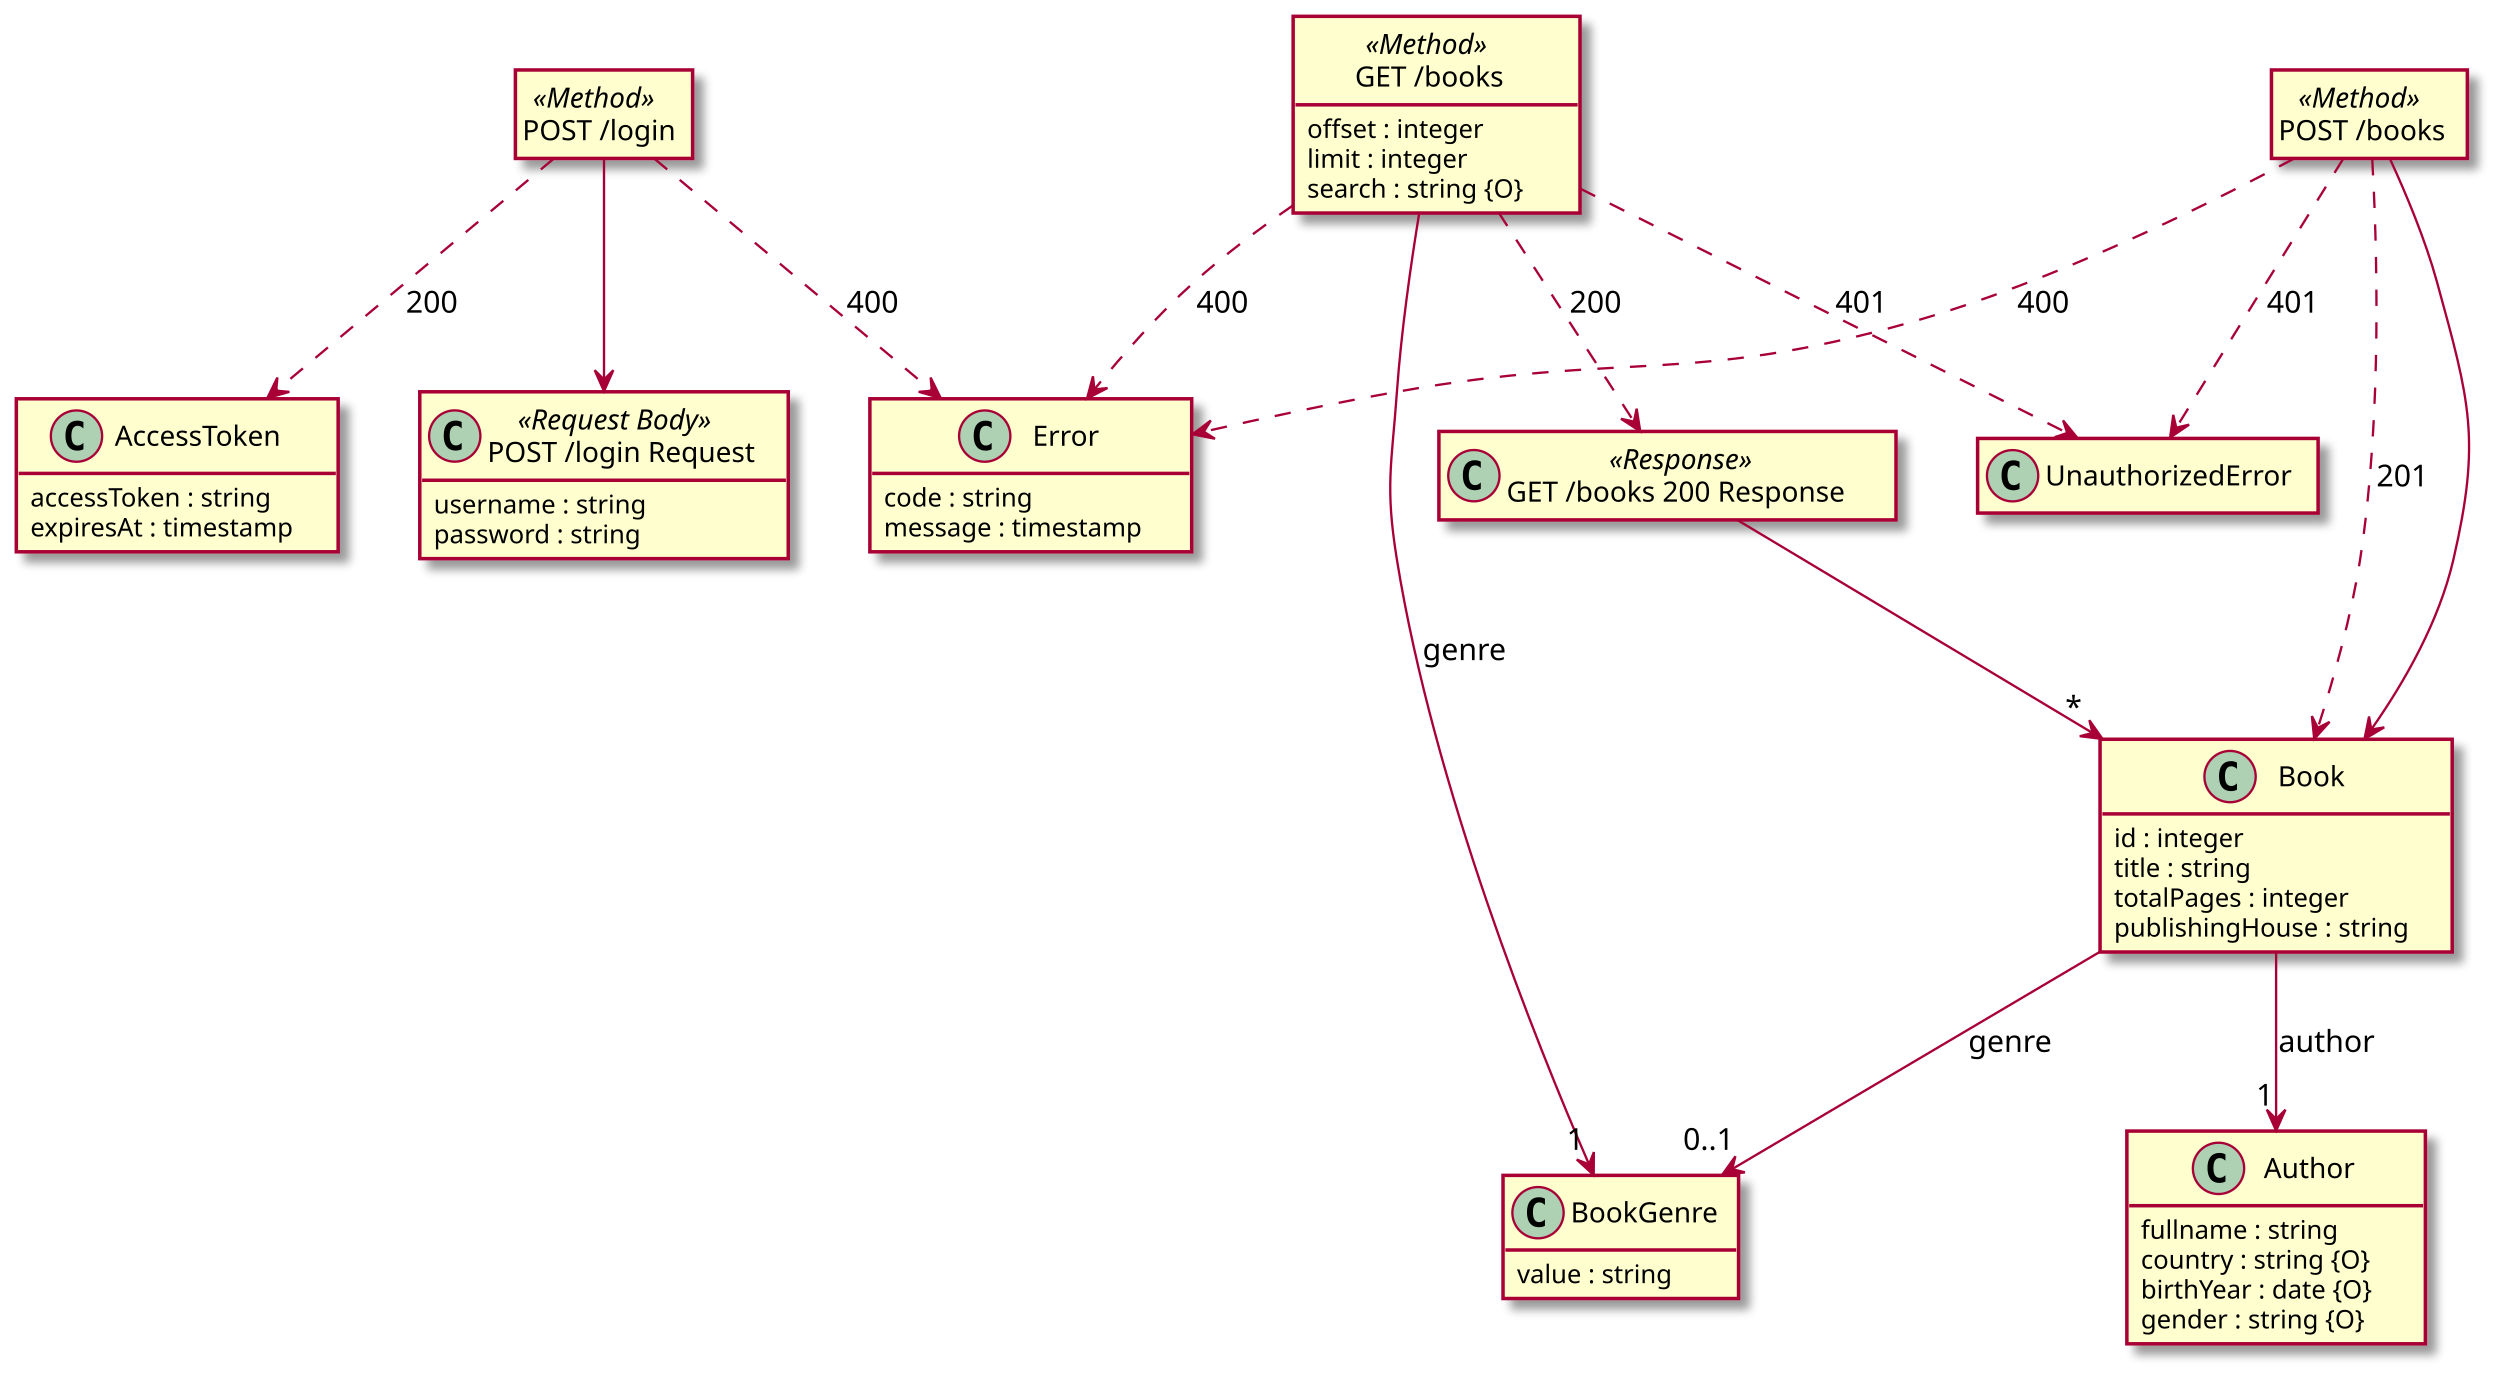
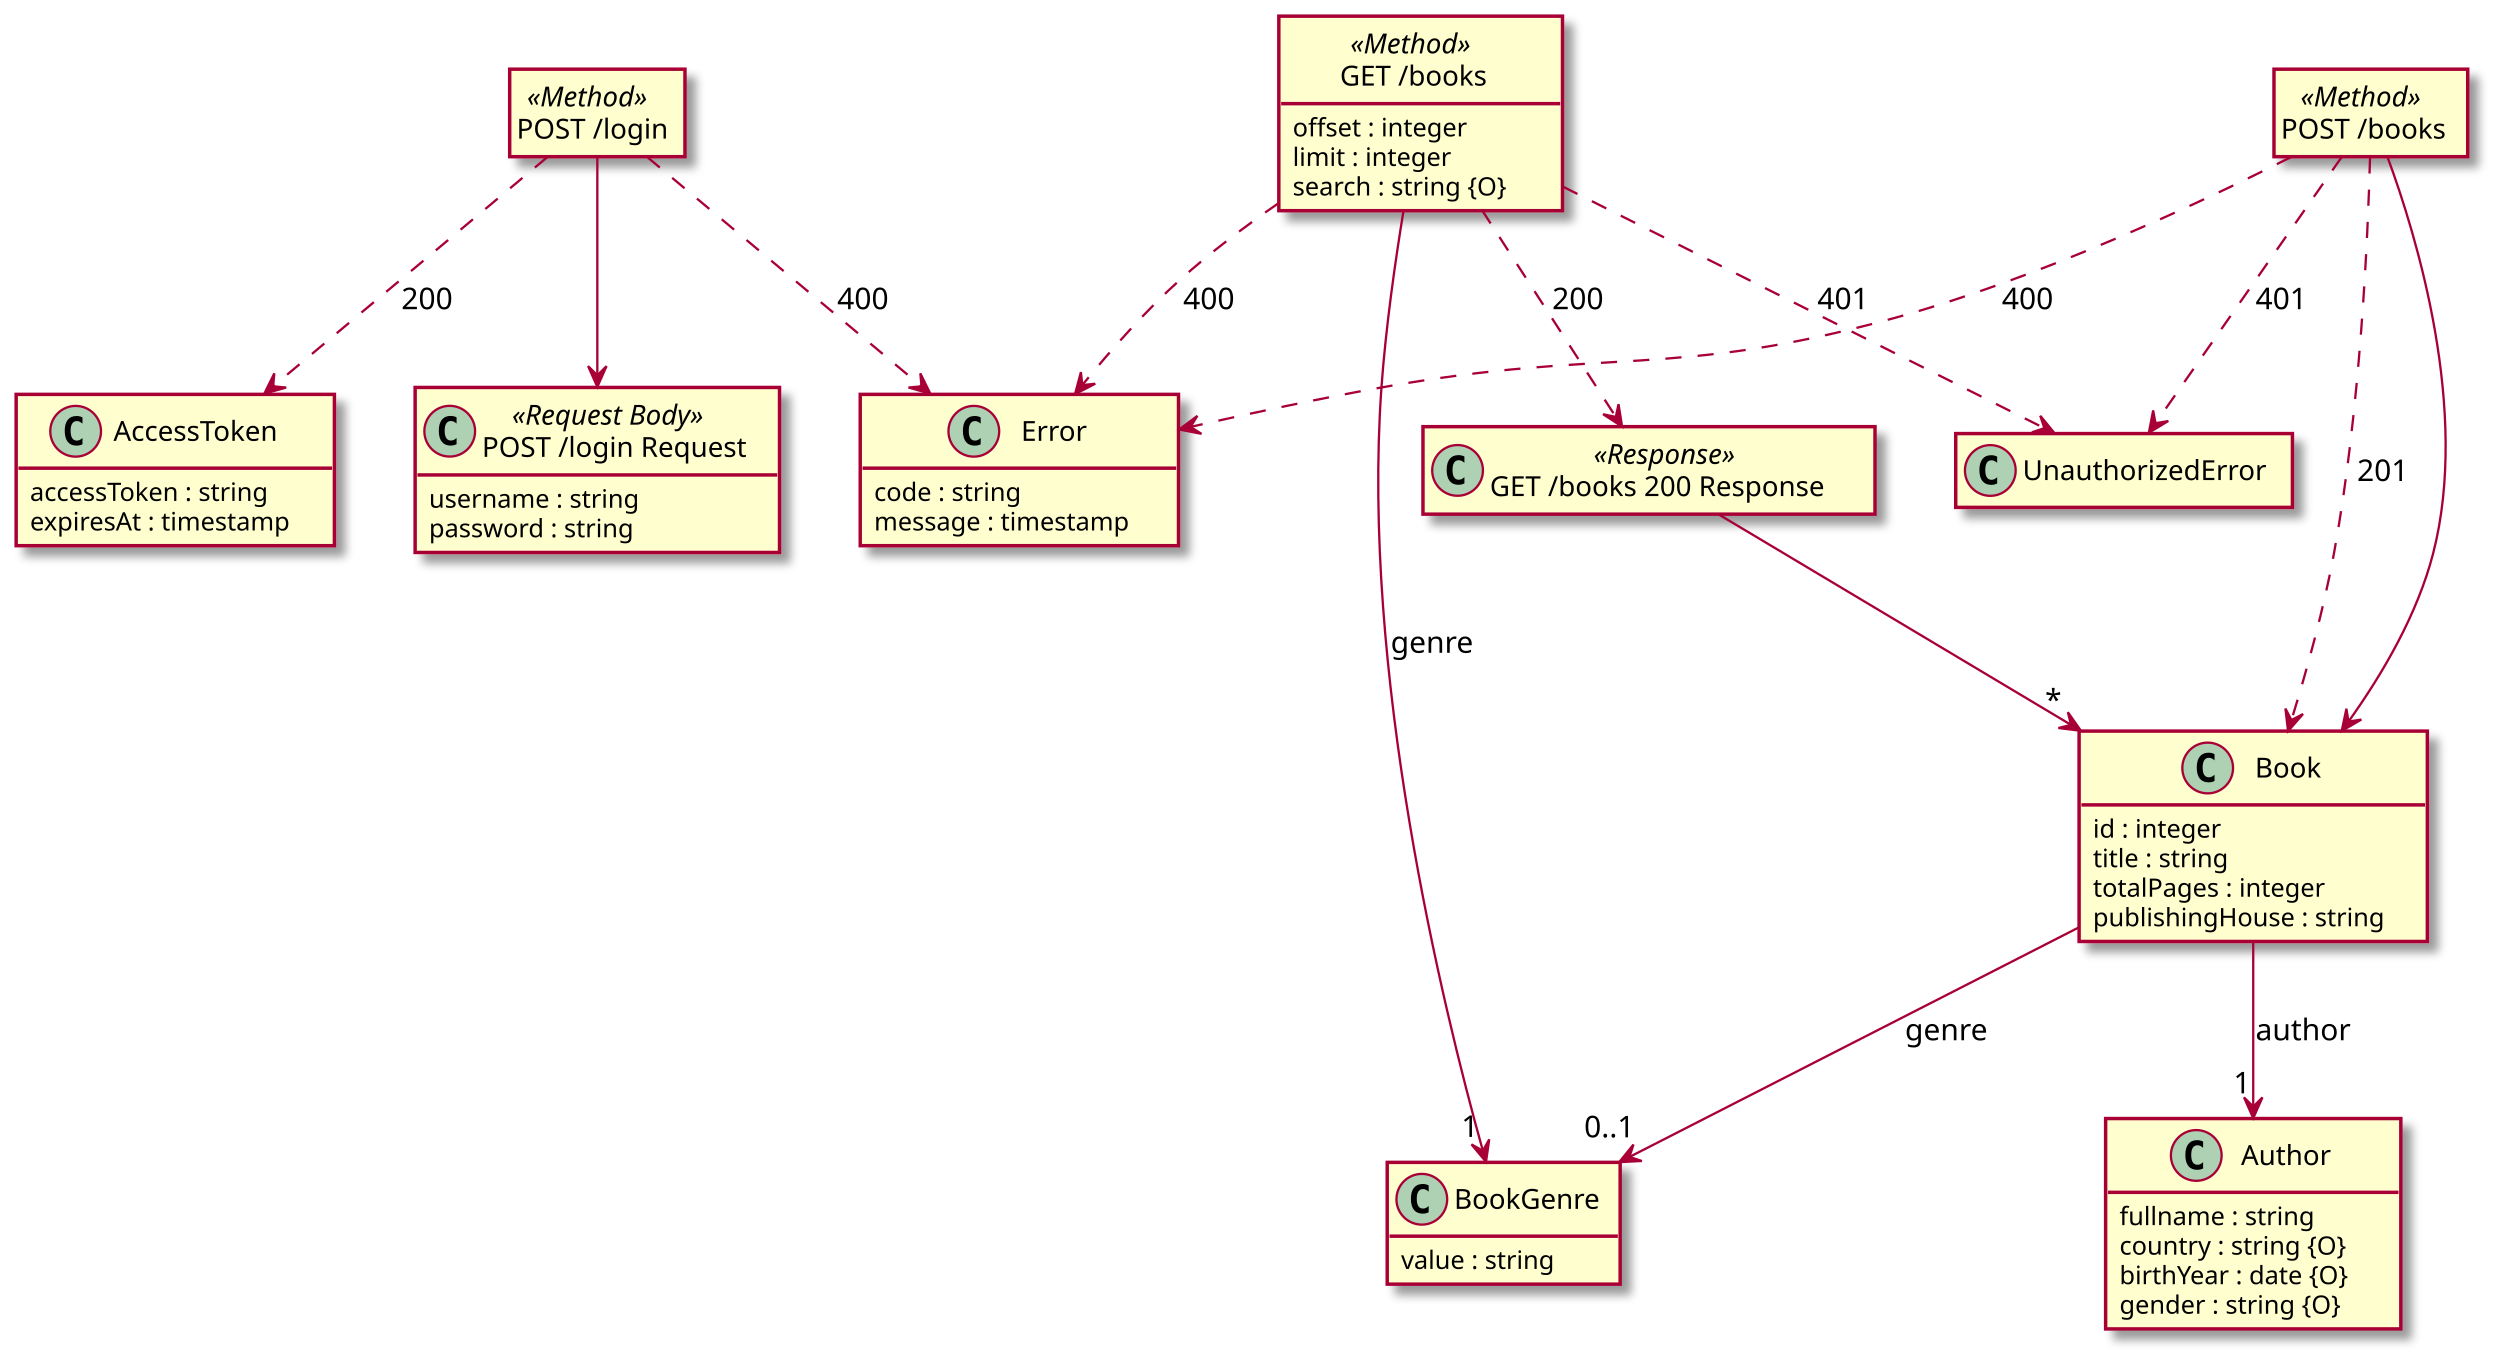
- <svg xmlns="http://www.w3.org/2000/svg" contentScriptType="application/ecmascript" contentStyleType="text/css" height="590px" preserveAspectRatio="none" style="width:1072px;height:590px;" version="1.1" viewBox="0 0 1072 590" width="1072px" zoomAndPan="magnify">
+ <svg xmlns="http://www.w3.org/2000/svg" contentScriptType="application/ecmascript" contentStyleType="text/css" height="590px" preserveAspectRatio="none" style="width:1084px;height:590px;" version="1.1" viewBox="0 0 1084 590" width="1084px" zoomAndPan="magnify">
  <defs>
    <filter height="300%" id="f10p8qewgbvopx" width="300%" x="-1" y="-1">
      <feGaussianBlur result="blurOut" stdDeviation="2.0" />
      <feColorMatrix in="blurOut" result="blurOut2" type="matrix" values="0 0 0 0 0 0 0 0 0 0 0 0 0 0 0 0 0 0 .4 0" />
      <feOffset dx="4.0" dy="4.0" in="blurOut2" result="blurOut3" />
      <feBlend in="SourceGraphic" in2="blurOut3" mode="normal" />
    </filter>
  </defs>
  <g>
    <rect codeLine="6" fill="#FEFECE" filter="url(#f10p8qewgbvopx)" height="65.609" id="AccessToken" style="stroke:#A80036;stroke-width:1.5;" width="138" x="7" y="171" />
    <ellipse cx="32.8" cy="187" fill="#ADD1B2" rx="11" ry="11" style="stroke:#A80036;stroke-width:1.0;" />
-     <path d="M35.769,192.641 Q35.191,192.938 34.55,193.086 Q33.909,193.234 33.206,193.234 Q30.706,193.234 29.386,191.586 Q28.066,189.938 28.066,186.812 Q28.066,183.688 29.386,182.031 Q30.706,180.375 33.206,180.375 Q33.909,180.375 34.558,180.531 Q35.206,180.688 35.769,180.984 L35.769,183.703 Q35.144,183.125 34.55,182.852 Q33.956,182.578 33.331,182.578 Q31.988,182.578 31.3,183.648 Q30.613,184.719 30.613,186.812 Q30.613,188.906 31.3,189.977 Q31.988,191.047 33.331,191.047 Q33.956,191.047 34.55,190.773 Q35.144,190.5 35.769,189.922 L35.769,192.641 Z " fill="#000000" />
+     <path d="M35.769,192.641 Q35.191,192.938 34.55,193.078 Q33.909,193.234 33.206,193.234 Q30.706,193.234 29.378,191.594 Q28.066,189.938 28.066,186.812 Q28.066,183.688 29.378,182.031 Q30.706,180.375 33.206,180.375 Q33.909,180.375 34.55,180.531 Q35.206,180.688 35.769,180.984 L35.769,183.703 Q35.144,183.125 34.55,182.859 Q33.956,182.578 33.331,182.578 Q31.988,182.578 31.3,183.656 Q30.613,184.719 30.613,186.812 Q30.613,188.906 31.3,189.984 Q31.988,191.047 33.331,191.047 Q33.956,191.047 34.55,190.781 Q35.144,190.5 35.769,189.922 L35.769,192.641 Z " fill="#000000" />
    <text fill="#000000" font-family="sans-serif" font-size="12" lengthAdjust="spacing" textLength="82" x="49.2" y="191.154">AccessToken</text>
    <line style="stroke:#A80036;stroke-width:1.5;" x1="8" x2="144" y1="203" y2="203" />
    <text fill="#000000" font-family="sans-serif" font-size="11" lengthAdjust="spacing" textLength="119" x="13" y="217.21">accessToken : string</text>
    <text fill="#000000" font-family="sans-serif" font-size="11" lengthAdjust="spacing" textLength="126" x="13" y="230.015">expiresAt : timestamp</text>
    <rect codeLine="11" fill="#FEFECE" filter="url(#f10p8qewgbvopx)" height="65.609" id="Error" style="stroke:#A80036;stroke-width:1.5;" width="138" x="373" y="171" />
    <ellipse cx="422.25" cy="187" fill="#ADD1B2" rx="11" ry="11" style="stroke:#A80036;stroke-width:1.0;" />
-     <path d="M425.219,192.641 Q424.641,192.938 424,193.086 Q423.359,193.234 422.656,193.234 Q420.156,193.234 418.836,191.586 Q417.516,189.938 417.516,186.812 Q417.516,183.688 418.836,182.031 Q420.156,180.375 422.656,180.375 Q423.359,180.375 424.008,180.531 Q424.656,180.688 425.219,180.984 L425.219,183.703 Q424.594,183.125 424,182.852 Q423.406,182.578 422.781,182.578 Q421.438,182.578 420.75,183.648 Q420.062,184.719 420.062,186.812 Q420.062,188.906 420.75,189.977 Q421.438,191.047 422.781,191.047 Q423.406,191.047 424,190.773 Q424.594,190.5 425.219,189.922 L425.219,192.641 Z " fill="#000000" />
+     <path d="M425.219,192.641 Q424.641,192.938 424,193.078 Q423.359,193.234 422.656,193.234 Q420.156,193.234 418.828,191.594 Q417.516,189.938 417.516,186.812 Q417.516,183.688 418.828,182.031 Q420.156,180.375 422.656,180.375 Q423.359,180.375 424,180.531 Q424.656,180.688 425.219,180.984 L425.219,183.703 Q424.594,183.125 424,182.859 Q423.406,182.578 422.781,182.578 Q421.438,182.578 420.75,183.656 Q420.062,184.719 420.062,186.812 Q420.062,188.906 420.75,189.984 Q421.438,191.047 422.781,191.047 Q423.406,191.047 424,190.781 Q424.594,190.5 425.219,189.922 L425.219,192.641 Z " fill="#000000" />
    <text fill="#000000" font-family="sans-serif" font-size="12" lengthAdjust="spacing" textLength="31" x="442.75" y="191.154">Error</text>
    <line style="stroke:#A80036;stroke-width:1.5;" x1="374" x2="510" y1="203" y2="203" />
    <text fill="#000000" font-family="sans-serif" font-size="11" lengthAdjust="spacing" textLength="72" x="379" y="217.21">code : string</text>
    <text fill="#000000" font-family="sans-serif" font-size="11" lengthAdjust="spacing" textLength="126" x="379" y="230.015">message : timestamp</text>
-     <rect codeLine="16" fill="#FEFECE" filter="url(#f10p8qewgbvopx)" height="91.219" id="Author" style="stroke:#A80036;stroke-width:1.5;" width="128" x="912" y="485" />
-     <ellipse cx="951.3" cy="501" fill="#ADD1B2" rx="11" ry="11" style="stroke:#A80036;stroke-width:1.0;" />
-     <path d="M954.269,506.641 Q953.691,506.938 953.05,507.086 Q952.409,507.234 951.706,507.234 Q949.206,507.234 947.886,505.586 Q946.566,503.938 946.566,500.812 Q946.566,497.688 947.886,496.031 Q949.206,494.375 951.706,494.375 Q952.409,494.375 953.058,494.531 Q953.706,494.688 954.269,494.984 L954.269,497.703 Q953.644,497.125 953.05,496.852 Q952.456,496.578 951.831,496.578 Q950.487,496.578 949.8,497.648 Q949.112,498.719 949.112,500.812 Q949.112,502.906 949.8,503.977 Q950.487,505.047 951.831,505.047 Q952.456,505.047 953.05,504.773 Q953.644,504.5 954.269,503.922 L954.269,506.641 Z " fill="#000000" />
-     <text fill="#000000" font-family="sans-serif" font-size="12" lengthAdjust="spacing" textLength="42" x="970.7" y="505.154">Author</text>
-     <line style="stroke:#A80036;stroke-width:1.5;" x1="913" x2="1039" y1="517" y2="517" />
-     <text fill="#000000" font-family="sans-serif" font-size="11" lengthAdjust="spacing" textLength="94" x="918" y="531.21">fullname : string</text>
-     <text fill="#000000" font-family="sans-serif" font-size="11" lengthAdjust="spacing" textLength="114" x="918" y="544.015">country : string {O}</text>
-     <text fill="#000000" font-family="sans-serif" font-size="11" lengthAdjust="spacing" textLength="116" x="918" y="556.82">birthYear : date {O}</text>
-     <text fill="#000000" font-family="sans-serif" font-size="11" lengthAdjust="spacing" textLength="112" x="918" y="569.625">gender : string {O}</text>
-     <rect codeLine="23" fill="#FEFECE" filter="url(#f10p8qewgbvopx)" height="52.805" id="BookGenre" style="stroke:#A80036;stroke-width:1.5;" width="101" x="644.5" y="504" />
-     <ellipse cx="659.5" cy="520" fill="#ADD1B2" rx="11" ry="11" style="stroke:#A80036;stroke-width:1.0;" />
-     <path d="M662.469,525.641 Q661.891,525.938 661.25,526.086 Q660.609,526.234 659.906,526.234 Q657.406,526.234 656.086,524.586 Q654.766,522.938 654.766,519.812 Q654.766,516.688 656.086,515.031 Q657.406,513.375 659.906,513.375 Q660.609,513.375 661.258,513.531 Q661.906,513.688 662.469,513.984 L662.469,516.703 Q661.844,516.125 661.25,515.852 Q660.656,515.578 660.031,515.578 Q658.688,515.578 658,516.648 Q657.312,517.719 657.312,519.812 Q657.312,521.906 658,522.977 Q658.688,524.047 660.031,524.047 Q660.656,524.047 661.25,523.773 Q661.844,523.5 662.469,522.922 L662.469,525.641 Z " fill="#000000" />
-     <text fill="#000000" font-family="sans-serif" font-size="12" lengthAdjust="spacing" textLength="69" x="673.5" y="524.154">BookGenre</text>
-     <line style="stroke:#A80036;stroke-width:1.5;" x1="645.5" x2="744.5" y1="536" y2="536" />
-     <text fill="#000000" font-family="sans-serif" font-size="11" lengthAdjust="spacing" textLength="75" x="650.5" y="550.21">value : string</text>
-     <rect codeLine="27" fill="#FEFECE" filter="url(#f10p8qewgbvopx)" height="91.219" id="Book" style="stroke:#A80036;stroke-width:1.5;" width="151" x="900.5" y="317" />
-     <ellipse cx="956.25" cy="333" fill="#ADD1B2" rx="11" ry="11" style="stroke:#A80036;stroke-width:1.0;" />
-     <path d="M959.219,338.641 Q958.641,338.938 958,339.086 Q957.359,339.234 956.656,339.234 Q954.156,339.234 952.836,337.586 Q951.516,335.938 951.516,332.812 Q951.516,329.688 952.836,328.031 Q954.156,326.375 956.656,326.375 Q957.359,326.375 958.008,326.531 Q958.656,326.688 959.219,326.984 L959.219,329.703 Q958.594,329.125 958,328.852 Q957.406,328.578 956.781,328.578 Q955.438,328.578 954.75,329.648 Q954.062,330.719 954.062,332.812 Q954.062,334.906 954.75,335.977 Q955.438,337.047 956.781,337.047 Q957.406,337.047 958,336.773 Q958.594,336.5 959.219,335.922 L959.219,338.641 Z " fill="#000000" />
-     <text fill="#000000" font-family="sans-serif" font-size="12" lengthAdjust="spacing" textLength="31" x="976.75" y="337.154">Book</text>
-     <line style="stroke:#A80036;stroke-width:1.5;" x1="901.5" x2="1050.5" y1="349" y2="349" />
-     <text fill="#000000" font-family="sans-serif" font-size="11" lengthAdjust="spacing" textLength="62" x="906.5" y="363.21">id : integer</text>
-     <text fill="#000000" font-family="sans-serif" font-size="11" lengthAdjust="spacing" textLength="66" x="906.5" y="376.015">title : string</text>
-     <text fill="#000000" font-family="sans-serif" font-size="11" lengthAdjust="spacing" textLength="112" x="906.5" y="388.82">totalPages : integer</text>
-     <text fill="#000000" font-family="sans-serif" font-size="11" lengthAdjust="spacing" textLength="139" x="906.5" y="401.625">publishingHouse : string</text>
+     <rect codeLine="16" fill="#FEFECE" filter="url(#f10p8qewgbvopx)" height="91.219" id="Author" style="stroke:#A80036;stroke-width:1.5;" width="128" x="913" y="485" />
+     <ellipse cx="952.3" cy="501" fill="#ADD1B2" rx="11" ry="11" style="stroke:#A80036;stroke-width:1.0;" />
+     <path d="M955.269,506.641 Q954.691,506.938 954.05,507.078 Q953.409,507.234 952.706,507.234 Q950.206,507.234 948.878,505.594 Q947.566,503.938 947.566,500.812 Q947.566,497.688 948.878,496.031 Q950.206,494.375 952.706,494.375 Q953.409,494.375 954.05,494.531 Q954.706,494.688 955.269,494.984 L955.269,497.703 Q954.644,497.125 954.05,496.859 Q953.456,496.578 952.831,496.578 Q951.487,496.578 950.8,497.656 Q950.112,498.719 950.112,500.812 Q950.112,502.906 950.8,503.984 Q951.487,505.047 952.831,505.047 Q953.456,505.047 954.05,504.781 Q954.644,504.5 955.269,503.922 L955.269,506.641 Z " fill="#000000" />
+     <text fill="#000000" font-family="sans-serif" font-size="12" lengthAdjust="spacing" textLength="42" x="971.7" y="505.154">Author</text>
+     <line style="stroke:#A80036;stroke-width:1.5;" x1="914" x2="1040" y1="517" y2="517" />
+     <text fill="#000000" font-family="sans-serif" font-size="11" lengthAdjust="spacing" textLength="94" x="919" y="531.21">fullname : string</text>
+     <text fill="#000000" font-family="sans-serif" font-size="11" lengthAdjust="spacing" textLength="114" x="919" y="544.015">country : string {O}</text>
+     <text fill="#000000" font-family="sans-serif" font-size="11" lengthAdjust="spacing" textLength="116" x="919" y="556.82">birthYear : date {O}</text>
+     <text fill="#000000" font-family="sans-serif" font-size="11" lengthAdjust="spacing" textLength="112" x="919" y="569.625">gender : string {O}</text>
+     <rect codeLine="23" fill="#FEFECE" filter="url(#f10p8qewgbvopx)" height="52.805" id="BookGenre" style="stroke:#A80036;stroke-width:1.5;" width="101" x="601.5" y="504" />
+     <ellipse cx="616.5" cy="520" fill="#ADD1B2" rx="11" ry="11" style="stroke:#A80036;stroke-width:1.0;" />
+     <path d="M619.469,525.641 Q618.891,525.938 618.25,526.078 Q617.609,526.234 616.906,526.234 Q614.406,526.234 613.078,524.594 Q611.766,522.938 611.766,519.812 Q611.766,516.688 613.078,515.031 Q614.406,513.375 616.906,513.375 Q617.609,513.375 618.25,513.531 Q618.906,513.688 619.469,513.984 L619.469,516.703 Q618.844,516.125 618.25,515.859 Q617.656,515.578 617.031,515.578 Q615.688,515.578 615,516.656 Q614.312,517.719 614.312,519.812 Q614.312,521.906 615,522.984 Q615.688,524.047 617.031,524.047 Q617.656,524.047 618.25,523.781 Q618.844,523.5 619.469,522.922 L619.469,525.641 Z " fill="#000000" />
+     <text fill="#000000" font-family="sans-serif" font-size="12" lengthAdjust="spacing" textLength="69" x="630.5" y="524.154">BookGenre</text>
+     <line style="stroke:#A80036;stroke-width:1.5;" x1="602.5" x2="701.5" y1="536" y2="536" />
+     <text fill="#000000" font-family="sans-serif" font-size="11" lengthAdjust="spacing" textLength="75" x="607.5" y="550.21">value : string</text>
+     <rect codeLine="27" fill="#FEFECE" filter="url(#f10p8qewgbvopx)" height="91.219" id="Book" style="stroke:#A80036;stroke-width:1.5;" width="151" x="901.5" y="317" />
+     <ellipse cx="957.25" cy="333" fill="#ADD1B2" rx="11" ry="11" style="stroke:#A80036;stroke-width:1.0;" />
+     <path d="M960.219,338.641 Q959.641,338.938 959,339.078 Q958.359,339.234 957.656,339.234 Q955.156,339.234 953.828,337.594 Q952.516,335.938 952.516,332.812 Q952.516,329.688 953.828,328.031 Q955.156,326.375 957.656,326.375 Q958.359,326.375 959,326.531 Q959.656,326.688 960.219,326.984 L960.219,329.703 Q959.594,329.125 959,328.859 Q958.406,328.578 957.781,328.578 Q956.438,328.578 955.75,329.656 Q955.062,330.719 955.062,332.812 Q955.062,334.906 955.75,335.984 Q956.438,337.047 957.781,337.047 Q958.406,337.047 959,336.781 Q959.594,336.5 960.219,335.922 L960.219,338.641 Z " fill="#000000" />
+     <text fill="#000000" font-family="sans-serif" font-size="12" lengthAdjust="spacing" textLength="31" x="977.75" y="337.154">Book</text>
+     <line style="stroke:#A80036;stroke-width:1.5;" x1="902.5" x2="1051.5" y1="349" y2="349" />
+     <text fill="#000000" font-family="sans-serif" font-size="11" lengthAdjust="spacing" textLength="62" x="907.5" y="363.21">id : integer</text>
+     <text fill="#000000" font-family="sans-serif" font-size="11" lengthAdjust="spacing" textLength="66" x="907.5" y="376.015">title : string</text>
+     <text fill="#000000" font-family="sans-serif" font-size="11" lengthAdjust="spacing" textLength="112" x="907.5" y="388.82">totalPages : integer</text>
+     <text fill="#000000" font-family="sans-serif" font-size="11" lengthAdjust="spacing" textLength="139" x="907.5" y="401.625">publishingHouse : string</text>
    <rect codeLine="38" fill="#FEFECE" filter="url(#f10p8qewgbvopx)" height="37.938" id="POST /login" style="stroke:#A80036;stroke-width:1.5;" width="76" x="221" y="30" />
    <text fill="#000000" font-family="sans-serif" font-size="12" font-style="italic" lengthAdjust="spacing" textLength="61" x="228.5" y="46.139">«Method»</text>
    <text fill="#000000" font-family="sans-serif" font-size="12" lengthAdjust="spacing" textLength="70" x="224" y="60.107">POST /login</text>
    <rect codeLine="45" fill="#FEFECE" filter="url(#f10p8qewgbvopx)" height="71.547" id="POST /login Request" style="stroke:#A80036;stroke-width:1.5;" width="158" x="180" y="168" />
    <ellipse cx="195" cy="186.969" fill="#ADD1B2" rx="11" ry="11" style="stroke:#A80036;stroke-width:1.0;" />
-     <path d="M197.969,192.609 Q197.391,192.906 196.75,193.055 Q196.109,193.203 195.406,193.203 Q192.906,193.203 191.586,191.555 Q190.266,189.906 190.266,186.781 Q190.266,183.656 191.586,182 Q192.906,180.344 195.406,180.344 Q196.109,180.344 196.758,180.5 Q197.406,180.656 197.969,180.953 L197.969,183.672 Q197.344,183.094 196.75,182.82 Q196.156,182.547 195.531,182.547 Q194.188,182.547 193.5,183.617 Q192.812,184.688 192.812,186.781 Q192.812,188.875 193.5,189.945 Q194.188,191.016 195.531,191.016 Q196.156,191.016 196.75,190.742 Q197.344,190.469 197.969,189.891 L197.969,192.609 Z " fill="#000000" />
+     <path d="M197.969,192.609 Q197.391,192.906 196.75,193.047 Q196.109,193.203 195.406,193.203 Q192.906,193.203 191.578,191.562 Q190.266,189.906 190.266,186.781 Q190.266,183.656 191.578,182 Q192.906,180.344 195.406,180.344 Q196.109,180.344 196.75,180.5 Q197.406,180.656 197.969,180.953 L197.969,183.672 Q197.344,183.094 196.75,182.828 Q196.156,182.547 195.531,182.547 Q194.188,182.547 193.5,183.625 Q192.812,184.688 192.812,186.781 Q192.812,188.875 193.5,189.953 Q194.188,191.016 195.531,191.016 Q196.156,191.016 196.75,190.75 Q197.344,190.469 197.969,189.891 L197.969,192.609 Z " fill="#000000" />
    <text fill="#000000" font-family="sans-serif" font-size="12" font-style="italic" lengthAdjust="spacing" textLength="100" x="222" y="184.139">«Request Body»</text>
    <text fill="#000000" font-family="sans-serif" font-size="12" lengthAdjust="spacing" textLength="126" x="209" y="198.107">POST /login Request</text>
    <line style="stroke:#A80036;stroke-width:1.5;" x1="181" x2="337" y1="205.938" y2="205.938" />
    <text fill="#000000" font-family="sans-serif" font-size="11" lengthAdjust="spacing" textLength="103" x="186" y="220.148">username : string</text>
    <text fill="#000000" font-family="sans-serif" font-size="11" lengthAdjust="spacing" textLength="101" x="186" y="232.953">password : string</text>
    <rect codeLine="52" fill="#FEFECE" filter="url(#f10p8qewgbvopx)" height="84.352" id="GET /books" style="stroke:#A80036;stroke-width:1.5;" width="123" x="554.5" y="7" />
    <text fill="#000000" font-family="sans-serif" font-size="12" font-style="italic" lengthAdjust="spacing" textLength="61" x="585.5" y="23.139">«Method»</text>
    <text fill="#000000" font-family="sans-serif" font-size="12" lengthAdjust="spacing" textLength="70" x="581" y="37.107">GET /books</text>
    <line style="stroke:#A80036;stroke-width:1.5;" x1="555.5" x2="676.5" y1="44.938" y2="44.938" />
    <text fill="#000000" font-family="sans-serif" font-size="11" lengthAdjust="spacing" textLength="85" x="560.5" y="59.148">offset : integer</text>
    <text fill="#000000" font-family="sans-serif" font-size="11" lengthAdjust="spacing" textLength="76" x="560.5" y="71.953">limit : integer</text>
    <text fill="#000000" font-family="sans-serif" font-size="11" lengthAdjust="spacing" textLength="111" x="560.5" y="84.757">search : string {O}</text>
    <rect codeLine="58" fill="#FEFECE" filter="url(#f10p8qewgbvopx)" height="37.938" id="GET /books 200 Response" style="stroke:#A80036;stroke-width:1.5;" width="196" x="617" y="185" />
    <ellipse cx="632" cy="203.969" fill="#ADD1B2" rx="11" ry="11" style="stroke:#A80036;stroke-width:1.0;" />
-     <path d="M634.969,209.609 Q634.391,209.906 633.75,210.055 Q633.109,210.203 632.406,210.203 Q629.906,210.203 628.586,208.555 Q627.266,206.906 627.266,203.781 Q627.266,200.656 628.586,199 Q629.906,197.344 632.406,197.344 Q633.109,197.344 633.758,197.5 Q634.406,197.656 634.969,197.953 L634.969,200.672 Q634.344,200.094 633.75,199.82 Q633.156,199.547 632.531,199.547 Q631.188,199.547 630.5,200.617 Q629.812,201.688 629.812,203.781 Q629.812,205.875 630.5,206.945 Q631.188,208.016 632.531,208.016 Q633.156,208.016 633.75,207.742 Q634.344,207.469 634.969,206.891 L634.969,209.609 Z " fill="#000000" />
-     <text fill="#000000" font-family="sans-serif" font-size="12" font-style="italic" lengthAdjust="spacing" textLength="76" x="690" y="201.139">«Response»</text>
+     <path d="M634.969,209.609 Q634.391,209.906 633.75,210.047 Q633.109,210.203 632.406,210.203 Q629.906,210.203 628.578,208.562 Q627.266,206.906 627.266,203.781 Q627.266,200.656 628.578,199 Q629.906,197.344 632.406,197.344 Q633.109,197.344 633.75,197.5 Q634.406,197.656 634.969,197.953 L634.969,200.672 Q634.344,200.094 633.75,199.828 Q633.156,199.547 632.531,199.547 Q631.188,199.547 630.5,200.625 Q629.812,201.688 629.812,203.781 Q629.812,205.875 630.5,206.953 Q631.188,208.016 632.531,208.016 Q633.156,208.016 633.75,207.75 Q634.344,207.469 634.969,206.891 L634.969,209.609 Z " fill="#000000" />
+     <text fill="#000000" font-family="sans-serif" font-size="12" font-style="italic" lengthAdjust="spacing" textLength="74" x="691" y="201.139">«Response»</text>
    <text fill="#000000" font-family="sans-serif" font-size="12" lengthAdjust="spacing" textLength="164" x="646" y="215.107">GET /books 200 Response</text>
    <rect fill="#FEFECE" filter="url(#f10p8qewgbvopx)" height="32" id="UnauthorizedError" style="stroke:#A80036;stroke-width:1.5;" width="146" x="848" y="188" />
    <ellipse cx="863" cy="204" fill="#ADD1B2" rx="11" ry="11" style="stroke:#A80036;stroke-width:1.0;" />
-     <path d="M865.969,209.641 Q865.391,209.938 864.75,210.086 Q864.109,210.234 863.406,210.234 Q860.906,210.234 859.586,208.586 Q858.266,206.938 858.266,203.812 Q858.266,200.688 859.586,199.031 Q860.906,197.375 863.406,197.375 Q864.109,197.375 864.758,197.531 Q865.406,197.688 865.969,197.984 L865.969,200.703 Q865.344,200.125 864.75,199.852 Q864.156,199.578 863.531,199.578 Q862.188,199.578 861.5,200.648 Q860.812,201.719 860.812,203.812 Q860.812,205.906 861.5,206.977 Q862.188,208.047 863.531,208.047 Q864.156,208.047 864.75,207.773 Q865.344,207.5 865.969,206.922 L865.969,209.641 Z " fill="#000000" />
+     <path d="M865.969,209.641 Q865.391,209.938 864.75,210.078 Q864.109,210.234 863.406,210.234 Q860.906,210.234 859.578,208.594 Q858.266,206.938 858.266,203.812 Q858.266,200.688 859.578,199.031 Q860.906,197.375 863.406,197.375 Q864.109,197.375 864.75,197.531 Q865.406,197.688 865.969,197.984 L865.969,200.703 Q865.344,200.125 864.75,199.859 Q864.156,199.578 863.531,199.578 Q862.188,199.578 861.5,200.656 Q860.812,201.719 860.812,203.812 Q860.812,205.906 861.5,206.984 Q862.188,208.047 863.531,208.047 Q864.156,208.047 864.75,207.781 Q865.344,207.5 865.969,206.922 L865.969,209.641 Z " fill="#000000" />
    <text fill="#000000" font-family="sans-serif" font-size="12" lengthAdjust="spacing" textLength="114" x="877" y="208.154">UnauthorizedError</text>
-     <rect codeLine="69" fill="#FEFECE" filter="url(#f10p8qewgbvopx)" height="37.938" id="POST /books" style="stroke:#A80036;stroke-width:1.5;" width="84" x="974" y="30" />
-     <text fill="#000000" font-family="sans-serif" font-size="12" font-style="italic" lengthAdjust="spacing" textLength="61" x="985.5" y="46.139">«Method»</text>
-     <text fill="#000000" font-family="sans-serif" font-size="12" lengthAdjust="spacing" textLength="78" x="977" y="60.107">POST /books</text>
-     <path codeLine="34" d="M900.328,408.203 C850.194,437.819 785.957,475.767 742.797,501.264 " fill="none" id="Book-to-BookGenre" style="stroke:#A80036;stroke-width:1.0;" />
-     <polygon fill="#A80036" points="738.427,503.846,748.211,502.713,742.732,501.303,744.142,495.825,738.427,503.846" style="stroke:#A80036;stroke-width:1.0;" />
-     <text fill="#000000" font-family="sans-serif" font-size="13" lengthAdjust="spacing" textLength="37" x="844" y="451.067">genre</text>
-     <text fill="#000000" font-family="sans-serif" font-size="13" lengthAdjust="spacing" textLength="24" x="721.694" y="493.053">0..1</text>
-     <path codeLine="36" d="M976,408.422 C976,430.471 976,457.097 976,479.76 " fill="none" id="Book-to-Author" style="stroke:#A80036;stroke-width:1.0;" />
-     <polygon fill="#A80036" points="976,484.83,980,475.83,976,479.83,972,475.83,976,484.83" style="stroke:#A80036;stroke-width:1.0;" />
-     <text fill="#000000" font-family="sans-serif" font-size="13" lengthAdjust="spacing" textLength="42" x="977" y="451.067">author</text>
-     <text fill="#000000" font-family="sans-serif" font-size="13" lengthAdjust="spacing" textLength="8" x="967.413" y="474.081">1</text>
-     <path codeLine="41" d="M237.289,68.152 C208.149,92.515 155.758,136.317 118.601,167.383 " fill="none" id="POST /login-to-AccessToken" style="stroke:#A80036;stroke-width:1.0;stroke-dasharray:7.0,7.0;" />
-     <polygon fill="#A80036" points="114.602,170.726,124.072,168.022,118.438,167.519,118.941,161.884,114.602,170.726" style="stroke:#A80036;stroke-width:1.0;" />
+     <rect codeLine="69" fill="#FEFECE" filter="url(#f10p8qewgbvopx)" height="37.938" id="POST /books" style="stroke:#A80036;stroke-width:1.5;" width="84" x="986" y="30" />
+     <text fill="#000000" font-family="sans-serif" font-size="12" font-style="italic" lengthAdjust="spacing" textLength="61" x="997.5" y="46.139">«Method»</text>
+     <text fill="#000000" font-family="sans-serif" font-size="12" lengthAdjust="spacing" textLength="78" x="989" y="60.107">POST /books</text>
+     <path codeLine="34" d="M901.21,402.21 C841.67,432.62 760.17,474.25 706.83,501.5 " fill="none" id="Book-to-BookGenre" style="stroke:#A80036;stroke-width:1.0;" />
+     <polygon fill="#A80036" points="702.07,503.92,711.905,503.397,706.525,501.65,708.273,496.27,702.07,503.92" style="stroke:#A80036;stroke-width:1.0;" />
+     <text fill="#000000" font-family="sans-serif" font-size="13" lengthAdjust="spacing" textLength="37" x="826" y="451.067">genre</text>
+     <text fill="#000000" font-family="sans-serif" font-size="13" lengthAdjust="spacing" textLength="24" x="686.874" y="493.144">0..1</text>
+     <path codeLine="36" d="M977,408.42 C977,430.47 977,457.1 977,479.76 " fill="none" id="Book-to-Author" style="stroke:#A80036;stroke-width:1.0;" />
+     <polygon fill="#A80036" points="977,484.83,981,475.83,977,479.83,973,475.83,977,484.83" style="stroke:#A80036;stroke-width:1.0;" />
+     <text fill="#000000" font-family="sans-serif" font-size="13" lengthAdjust="spacing" textLength="42" x="978" y="451.067">author</text>
+     <text fill="#000000" font-family="sans-serif" font-size="13" lengthAdjust="spacing" textLength="8" x="968.413" y="474.081">1</text>
+     <path codeLine="41" d="M237.29,68.15 C208.15,92.52 155.76,136.32 118.6,167.38 " fill="none" id="POST /login-to-AccessToken" style="stroke:#A80036;stroke-width:1.0;stroke-dasharray:7.0,7.0;" />
+     <polygon fill="#A80036" points="114.6,170.73,124.071,168.027,118.436,167.523,118.94,161.889,114.6,170.73" style="stroke:#A80036;stroke-width:1.0;" />
    <text fill="#000000" font-family="sans-serif" font-size="13" lengthAdjust="spacing" textLength="24" x="174" y="134.067">200</text>
-     <path codeLine="43" d="M280.711,68.152 C309.851,92.515 362.242,136.317 399.399,167.383 " fill="none" id="POST /login-to-Error" style="stroke:#A80036;stroke-width:1.0;stroke-dasharray:7.0,7.0;" />
-     <polygon fill="#A80036" points="403.398,170.726,399.059,161.884,399.562,167.519,393.928,168.022,403.398,170.726" style="stroke:#A80036;stroke-width:1.0;" />
+     <path codeLine="43" d="M280.71,68.15 C309.85,92.52 362.24,136.32 399.4,167.38 " fill="none" id="POST /login-to-Error" style="stroke:#A80036;stroke-width:1.0;stroke-dasharray:7.0,7.0;" />
+     <polygon fill="#A80036" points="403.4,170.73,399.06,161.889,399.564,167.523,393.929,168.027,403.4,170.73" style="stroke:#A80036;stroke-width:1.0;" />
    <text fill="#000000" font-family="sans-serif" font-size="13" lengthAdjust="spacing" textLength="24" x="363" y="134.067">400</text>
-     <path codeLine="50" d="M259,68.152 C259,91.274 259,131.904 259,162.539 " fill="none" id="POST /login-to-POST /login Request" style="stroke:#A80036;stroke-width:1.0;" />
+     <path codeLine="50" d="M259,68.15 C259,91.27 259,131.9 259,162.54 " fill="none" id="POST /login-to-POST /login Request" style="stroke:#A80036;stroke-width:1.0;" />
    <polygon fill="#A80036" points="259,167.75,263,158.75,259,162.75,255,158.75,259,167.75" style="stroke:#A80036;stroke-width:1.0;" />
-     <path codeLine="61" d="M745.195,223.105 C782.131,245.253 846.063,283.588 897.288,314.303 " fill="none" id="GET /books 200 Response-to-Book" style="stroke:#A80036;stroke-width:1.0;" />
-     <polygon fill="#A80036" points="901.577,316.875,895.915,308.816,897.289,314.304,891.801,315.677,901.577,316.875" style="stroke:#A80036;stroke-width:1.0;" />
-     <text fill="#000000" font-family="sans-serif" font-size="13" lengthAdjust="spacing" textLength="7" x="885.567" y="307.794">*</text>
-     <path codeLine="63" d="M642.53,91.001 C661.186,119.833 685.436,157.31 700.611,180.762 " fill="none" id="GET /books-to-GET /books 200 Response" style="stroke:#A80036;stroke-width:1.0;stroke-dasharray:7.0,7.0;" />
-     <polygon fill="#A80036" points="703.336,184.973,701.807,175.244,700.62,180.775,695.089,179.589,703.336,184.973" style="stroke:#A80036;stroke-width:1.0;" />
+     <path codeLine="61" d="M745.31,223.11 C782.39,245.25 846.57,283.59 897.99,314.3 " fill="none" id="GET /books 200 Response-to-Book" style="stroke:#A80036;stroke-width:1.0;" />
+     <polygon fill="#A80036" points="902.29,316.87,896.63,308.81,898.003,314.298,892.515,315.67,902.29,316.87" style="stroke:#A80036;stroke-width:1.0;" />
+     <text fill="#000000" font-family="sans-serif" font-size="13" lengthAdjust="spacing" textLength="7" x="886.736" y="308.121">*</text>
+     <path codeLine="63" d="M642.53,91 C661.19,119.83 685.44,157.31 700.61,180.76 " fill="none" id="GET /books-to-GET /books 200 Response" style="stroke:#A80036;stroke-width:1.0;stroke-dasharray:7.0,7.0;" />
+     <polygon fill="#A80036" points="703.34,184.97,701.791,175.244,700.616,180.777,695.083,179.602,703.34,184.97" style="stroke:#A80036;stroke-width:1.0;" />
    <text fill="#000000" font-family="sans-serif" font-size="13" lengthAdjust="spacing" textLength="24" x="673" y="134.067">200</text>
-     <path codeLine="65" d="M677.721,80.962 C740.45,112.429 835.399,160.059 886.134,185.51 " fill="none" id="GET /books-to-UnauthorizedError" style="stroke:#A80036;stroke-width:1.0;stroke-dasharray:7.0,7.0;" />
-     <polygon fill="#A80036" points="890.903,187.902,884.653,180.291,886.434,185.66,881.065,187.441,890.903,187.902" style="stroke:#A80036;stroke-width:1.0;" />
-     <text fill="#000000" font-family="sans-serif" font-size="13" lengthAdjust="spacing" textLength="24" x="787" y="134.067">401</text>
-     <path codeLine="67" d="M554.302,88.153 C539.863,98.142 524.933,109.389 512,121 C496.723,134.716 481.686,151.732 469.489,166.702 " fill="none" id="GET /books-to-Error" style="stroke:#A80036;stroke-width:1.0;stroke-dasharray:7.0,7.0;" />
-     <polygon fill="#A80036" points="466.126,170.866,474.892,166.377,469.267,166.976,468.668,161.351,466.126,170.866" style="stroke:#A80036;stroke-width:1.0;" />
+     <path codeLine="65" d="M677.72,80.96 C740.45,112.43 835.4,160.06 886.13,185.51 " fill="none" id="GET /books-to-UnauthorizedError" style="stroke:#A80036;stroke-width:1.0;stroke-dasharray:7.0,7.0;" />
+     <polygon fill="#A80036" points="890.9,187.9,884.659,180.281,886.434,185.653,881.062,187.428,890.9,187.9" style="stroke:#A80036;stroke-width:1.0;" />
+     <text fill="#000000" font-family="sans-serif" font-size="13" lengthAdjust="spacing" textLength="24" x="788" y="134.067">401</text>
+     <path codeLine="67" d="M554.3,88.15 C539.86,98.14 524.93,109.39 512,121 C496.72,134.72 481.69,151.73 469.49,166.7 " fill="none" id="GET /books-to-Error" style="stroke:#A80036;stroke-width:1.0;stroke-dasharray:7.0,7.0;" />
+     <polygon fill="#A80036" points="466.13,170.87,474.9,166.388,469.274,166.982,468.68,161.357,466.13,170.87" style="stroke:#A80036;stroke-width:1.0;" />
    <text fill="#000000" font-family="sans-serif" font-size="13" lengthAdjust="spacing" textLength="24" x="513" y="134.067">400</text>
-     <path codeLine="72" d="M1017.22,68.217 C1019.14,102.222 1021.73,177.571 1012,240 C1008.24,264.15 1000.961,290.222 993.928,311.999 " fill="none" id="POST /books-to-Book" style="stroke:#A80036;stroke-width:1.0;stroke-dasharray:7.0,7.0;" />
-     <polygon fill="#A80036" points="992.339,316.864,998.938,309.553,993.893,312.112,991.335,307.067,992.339,316.864" style="stroke:#A80036;stroke-width:1.0;" />
-     <text fill="#000000" font-family="sans-serif" font-size="13" lengthAdjust="spacing" textLength="24" x="1019" y="208.567">201</text>
-     <path codeLine="78" d="M1024.88,68.261 C1031.38,82.356 1039.93,102.51 1045,121 C1059.02,172.092 1063.95,188.385 1052,240 C1045.95,266.133 1031.51,291.804 1016.83,312.767 " fill="none" id="POST /books-to-Book-1" style="stroke:#A80036;stroke-width:1.0;" />
-     <polygon fill="#A80036" points="1013.89,316.895,1022.368,311.883,1016.79,312.822,1015.851,307.243,1013.89,316.895" style="stroke:#A80036;stroke-width:1.0;" />
-     <path codeLine="74" d="M983.461,68.122 C945.442,88.453 880.071,120.826 820,138 C724.695,165.247 696.572,150.534 599,168 C571.94,172.844 542.477,179.138 516.46,185.05 " fill="none" id="POST /books-to-Error" style="stroke:#A80036;stroke-width:1.0;stroke-dasharray:7.0,7.0;" />
-     <polygon fill="#A80036" points="511.304,186.227,520.969,188.123,516.179,185.114,519.188,180.324,511.304,186.227" style="stroke:#A80036;stroke-width:1.0;" />
-     <text fill="#000000" font-family="sans-serif" font-size="13" lengthAdjust="spacing" textLength="24" x="865" y="134.067">400</text>
-     <path codeLine="76" d="M1004.729,68.152 C986.814,97.004 951.971,153.12 933.383,183.057 " fill="none" id="POST /books-to-UnauthorizedError" style="stroke:#A80036;stroke-width:1.0;stroke-dasharray:7.0,7.0;" />
-     <polygon fill="#A80036" points="930.544,187.629,938.691,182.095,933.183,183.382,931.896,177.873,930.544,187.629" style="stroke:#A80036;stroke-width:1.0;" />
-     <text fill="#000000" font-family="sans-serif" font-size="13" lengthAdjust="spacing" textLength="24" x="972" y="134.067">401</text>
-     <path codeLine="80" d="M608.609,91.074 C604.913,113.686 600.842,142.297 599,168 C596.713,199.918 593.899,208.409 599,240 C614.783,337.737 658.719,447.131 681.266,499.022 " fill="none" id="GET /books-to-BookGenre" style="stroke:#A80036;stroke-width:1.0;" />
-     <polygon fill="#A80036" points="683.38,503.861,683.443,494.013,681.379,499.279,676.112,497.215,683.38,503.861" style="stroke:#A80036;stroke-width:1.0;" />
-     <text fill="#000000" font-family="sans-serif" font-size="13" lengthAdjust="spacing" textLength="37" x="610" y="283.067">genre</text>
-     <text fill="#000000" font-family="sans-serif" font-size="13" lengthAdjust="spacing" textLength="8" x="671.768" y="493.072">1</text>
+     <path codeLine="72" d="M1027.65,68.23 C1026.74,102.27 1023.49,177.66 1012,240 C1007.56,264.08 1000.34,290.25 993.61,312.11 " fill="none" id="POST /books-to-Book" style="stroke:#A80036;stroke-width:1.0;stroke-dasharray:7.0,7.0;" />
+     <polygon fill="#A80036" points="992.1,317,998.595,309.596,993.587,312.226,990.957,307.218,992.1,317" style="stroke:#A80036;stroke-width:1.0;" />
+     <text fill="#000000" font-family="sans-serif" font-size="13" lengthAdjust="spacing" textLength="24" x="1022" y="208.567">201</text>
+     <path codeLine="78" d="M1035.22,68.07 C1047.81,102.16 1070.99,178.06 1055,240 C1048.24,266.17 1033.35,291.84 1018.36,312.8 " fill="none" id="POST /books-to-Book-1" style="stroke:#A80036;stroke-width:1.0;" />
+     <polygon fill="#A80036" points="1015.36,316.93,1023.882,311.993,1018.296,312.883,1017.407,307.296,1015.36,316.93" style="stroke:#A80036;stroke-width:1.0;" />
+     <path codeLine="74" d="M993.5,68.07 C953.23,88.34 884.07,120.67 821,138 C724.99,164.38 697.01,150.49 599,168 C571.94,172.84 542.48,179.13 516.46,185.04 " fill="none" id="POST /books-to-Error" style="stroke:#A80036;stroke-width:1.0;stroke-dasharray:7.0,7.0;" />
+     <polygon fill="#A80036" points="511.3,186.22,520.965,188.113,516.174,185.105,519.182,180.314,511.3,186.22" style="stroke:#A80036;stroke-width:1.0;" />
+     <text fill="#000000" font-family="sans-serif" font-size="13" lengthAdjust="spacing" textLength="24" x="868" y="134.067">400</text>
+     <path codeLine="76" d="M1015.31,68.15 C995.04,97.12 955.56,153.58 934.69,183.43 " fill="none" id="POST /books-to-UnauthorizedError" style="stroke:#A80036;stroke-width:1.0;stroke-dasharray:7.0,7.0;" />
+     <polygon fill="#A80036" points="931.75,187.63,940.177,182.533,934.609,183.528,933.614,177.959,931.75,187.63" style="stroke:#A80036;stroke-width:1.0;" />
+     <text fill="#000000" font-family="sans-serif" font-size="13" lengthAdjust="spacing" textLength="24" x="978" y="134.067">401</text>
+     <path codeLine="80" d="M608.61,91.07 C604.91,113.69 600.84,142.3 599,168 C590.16,291.39 625.54,436.57 642.91,498.74 " fill="none" id="GET /books-to-BookGenre" style="stroke:#A80036;stroke-width:1.0;" />
+     <polygon fill="#A80036" points="644.33,503.78,645.731,494.031,642.97,498.969,638.032,496.208,644.33,503.78" style="stroke:#A80036;stroke-width:1.0;" />
+     <text fill="#000000" font-family="sans-serif" font-size="13" lengthAdjust="spacing" textLength="37" x="603" y="283.067">genre</text>
+     <text fill="#000000" font-family="sans-serif" font-size="13" lengthAdjust="spacing" textLength="8" x="633.631" y="492.971">1</text>
  </g>
</svg>
